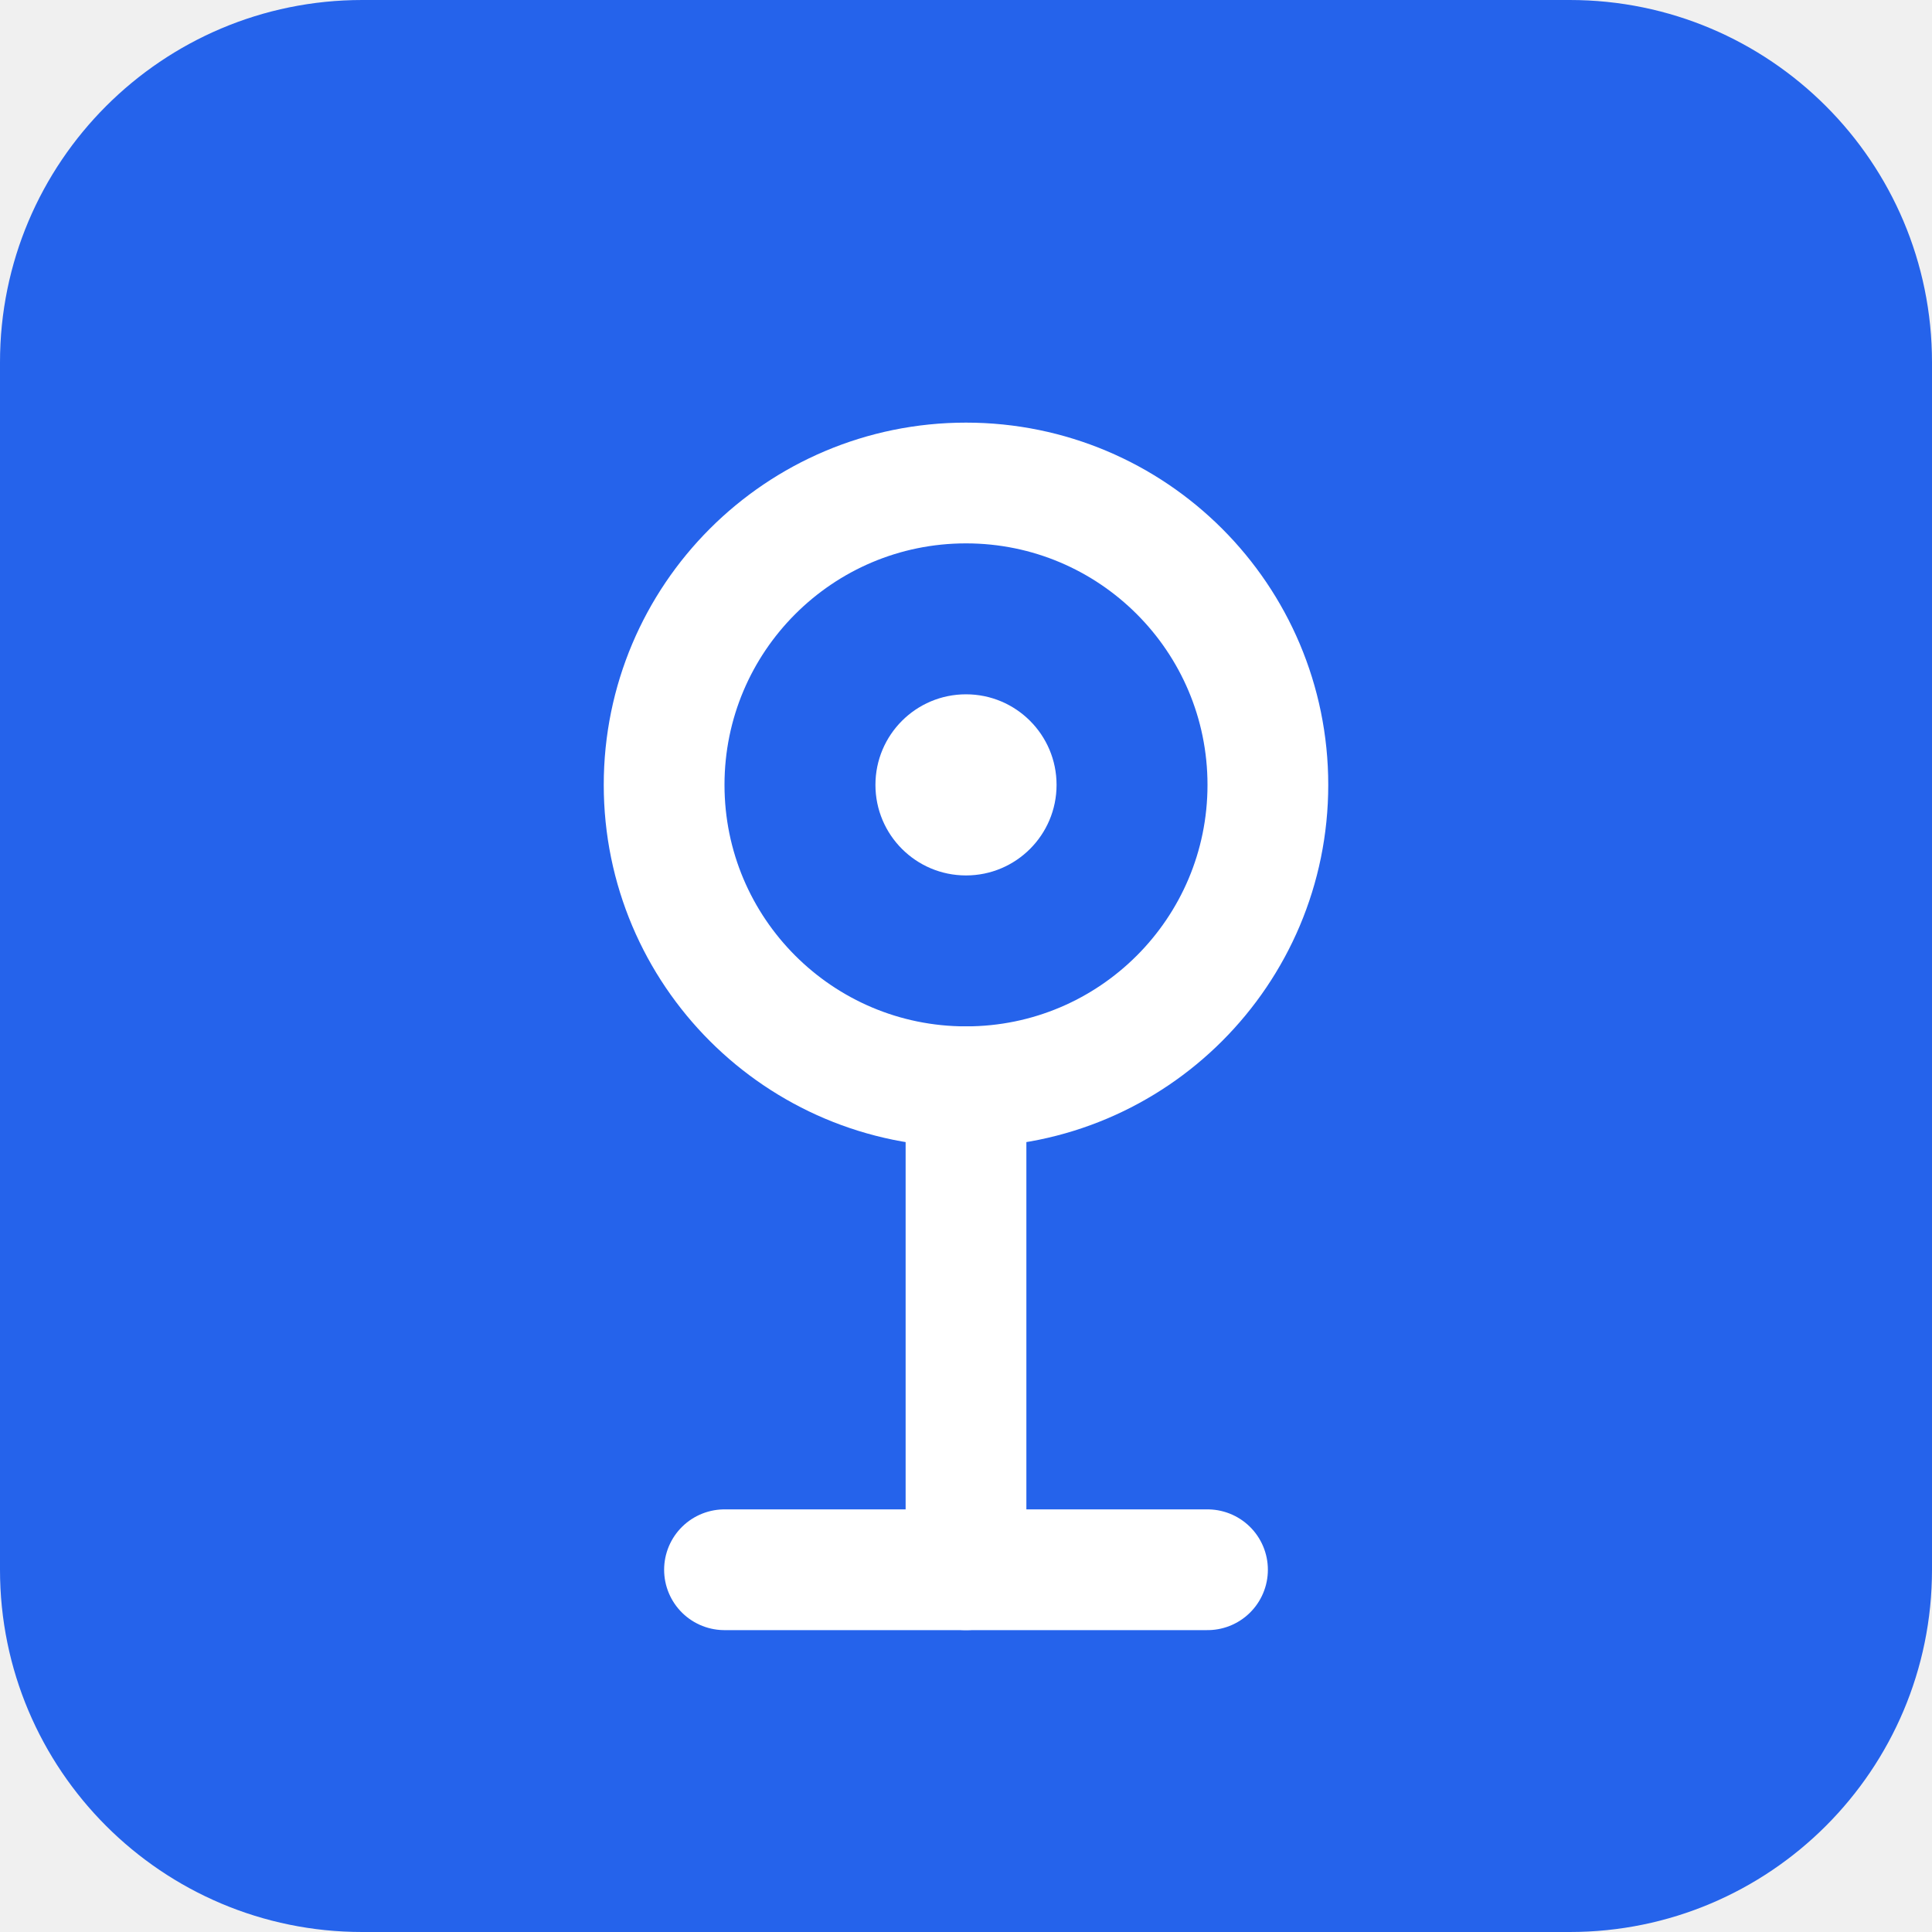
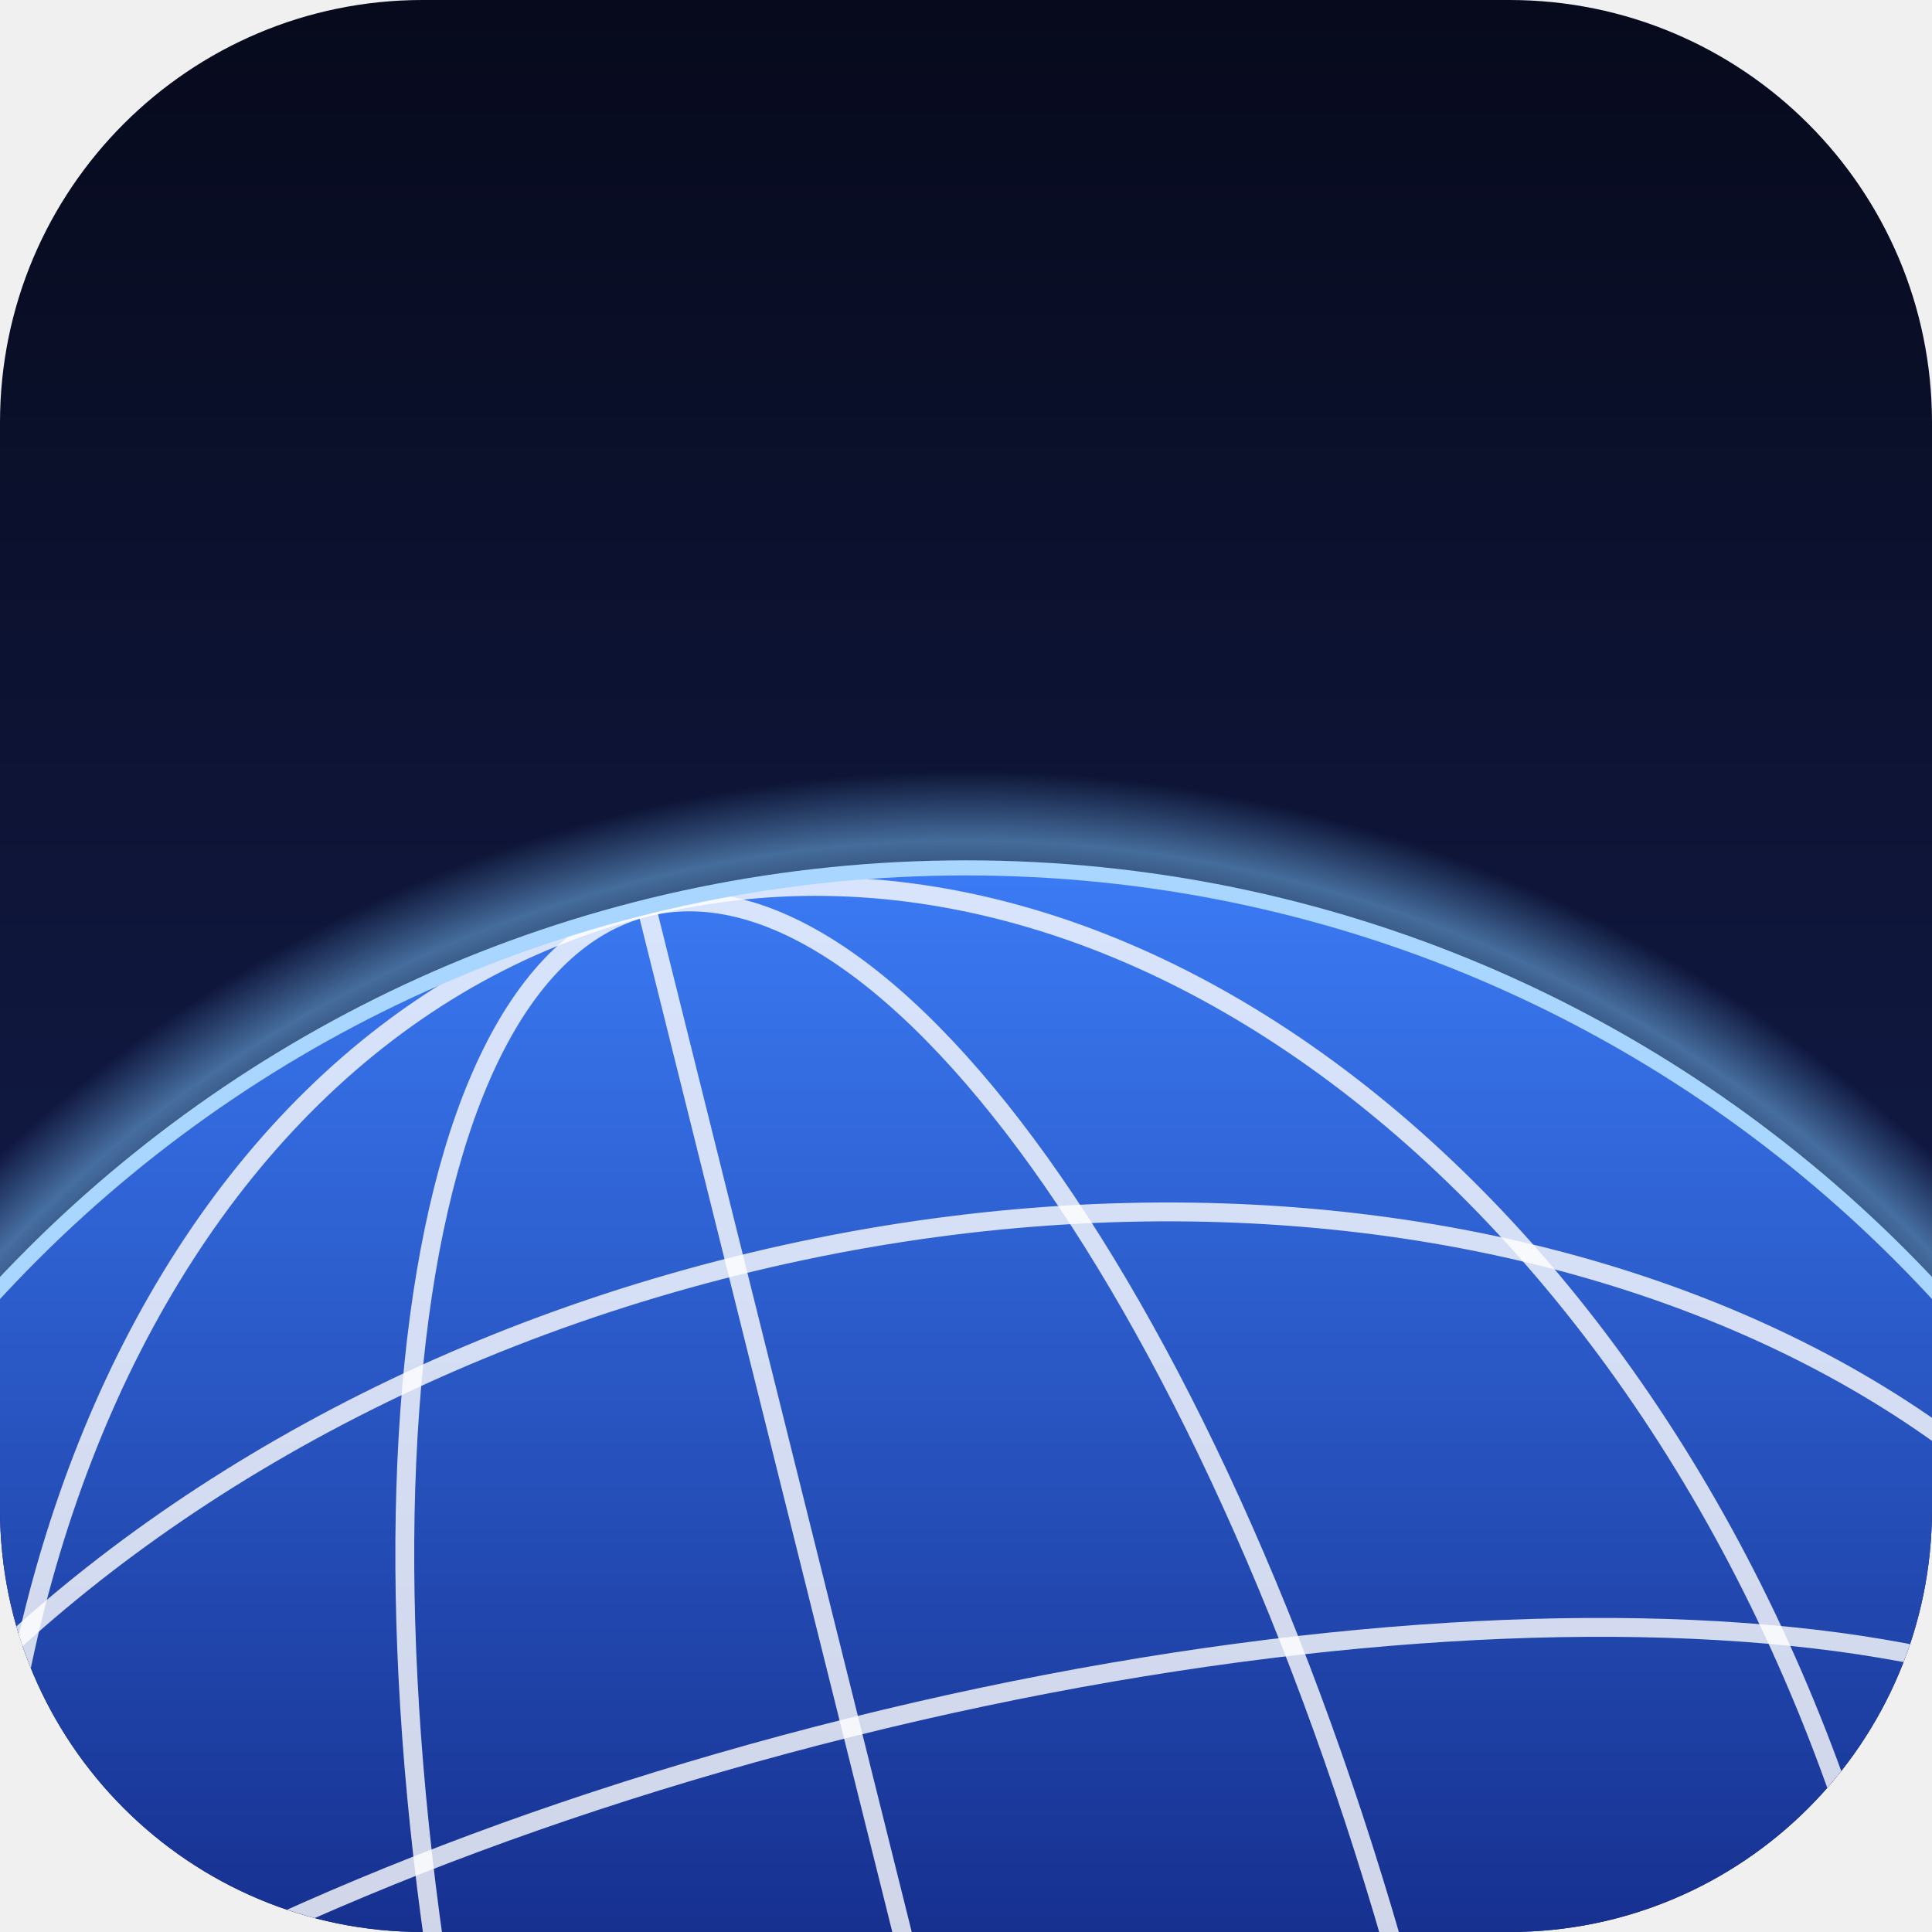
- <svg xmlns="http://www.w3.org/2000/svg" viewBox="0 0 32 32">
-   <rect width="32" height="32" rx="6" fill="#2563eb" />
-   <circle cx="16" cy="13" r="5" fill="none" stroke="#fff" stroke-width="2" />
-   <circle cx="16" cy="13" r="1.5" fill="#fff" />
-   <path d="M16 18L16 26" stroke="#fff" stroke-width="2" stroke-linecap="round" />
-   <path d="M12 26L20 26" stroke="#fff" stroke-width="2" stroke-linecap="round" />
+ <svg xmlns="http://www.w3.org/2000/svg" viewBox="0 0 1024 1024">
+   <defs>
+     <clipPath id="sq">
+       <rect width="1024" height="1024" rx="224" />
+     </clipPath>
+     <clipPath id="globe">
+       <circle cx="512" cy="1160" r="700" />
+     </clipPath>
+     <linearGradient id="sky" x1="0" y1="0" x2="0" y2="1">
+       <stop offset="0" stop-color="#070a1c" />
+       <stop offset="1" stop-color="#16225a" />
+     </linearGradient>
+     <linearGradient id="sea" x1="0" y1="0" x2="0" y2="1">
+       <stop offset="0" stop-color="#3b7bf5" />
+       <stop offset="0.45" stop-color="#3b7bf5" />
+       <stop offset="1" stop-color="#16308f" />
+     </linearGradient>
+     <radialGradient id="atmosphere" cx="0.5" cy="0.5" r="0.5">
+       <stop offset="0.88" stop-color="#7cc4ff" stop-opacity="0" />
+       <stop offset="0.95" stop-color="#7cc4ff" stop-opacity="0.5" />
+       <stop offset="1" stop-color="#7cc4ff" stop-opacity="0" />
+     </radialGradient>
+     <radialGradient id="shade" cx="0.5" cy="0.1" r="0.9">
+       <stop offset="0.6" stop-color="#000" stop-opacity="0" />
+       <stop offset="1" stop-color="#000" stop-opacity="0.3" />
+     </radialGradient>
+   </defs>
+   <rect width="1024" height="1024" rx="224" fill="url(#sky)" />
+   <g clip-path="url(#sq)">
+     <circle cx="512" cy="1160" r="756" fill="url(#atmosphere)" />
+     <g clip-path="url(#globe)">
+       <rect width="1024" height="1024" fill="url(#sea)" />
+       <g fill="none" stroke="#fff" stroke-opacity="0.8" stroke-width="10" transform="rotate(-14 512 1160)">
+         <ellipse cx="512" cy="1160" rx="252" ry="700" />
+         <ellipse cx="512" cy="1160" rx="504" ry="700" />
+         <ellipse cx="512" cy="1160" rx="700" ry="252" />
+         <ellipse cx="512" cy="1160" rx="700" ry="504" />
+         <path d="M512 460V1860M-188 1160H1212" />
+       </g>
+       <circle cx="512" cy="1160" r="700" fill="url(#shade)" />
+     </g>
+     <circle cx="512" cy="1160" r="700" fill="none" stroke="#a9d6ff" stroke-width="8" />
+   </g>
</svg>
